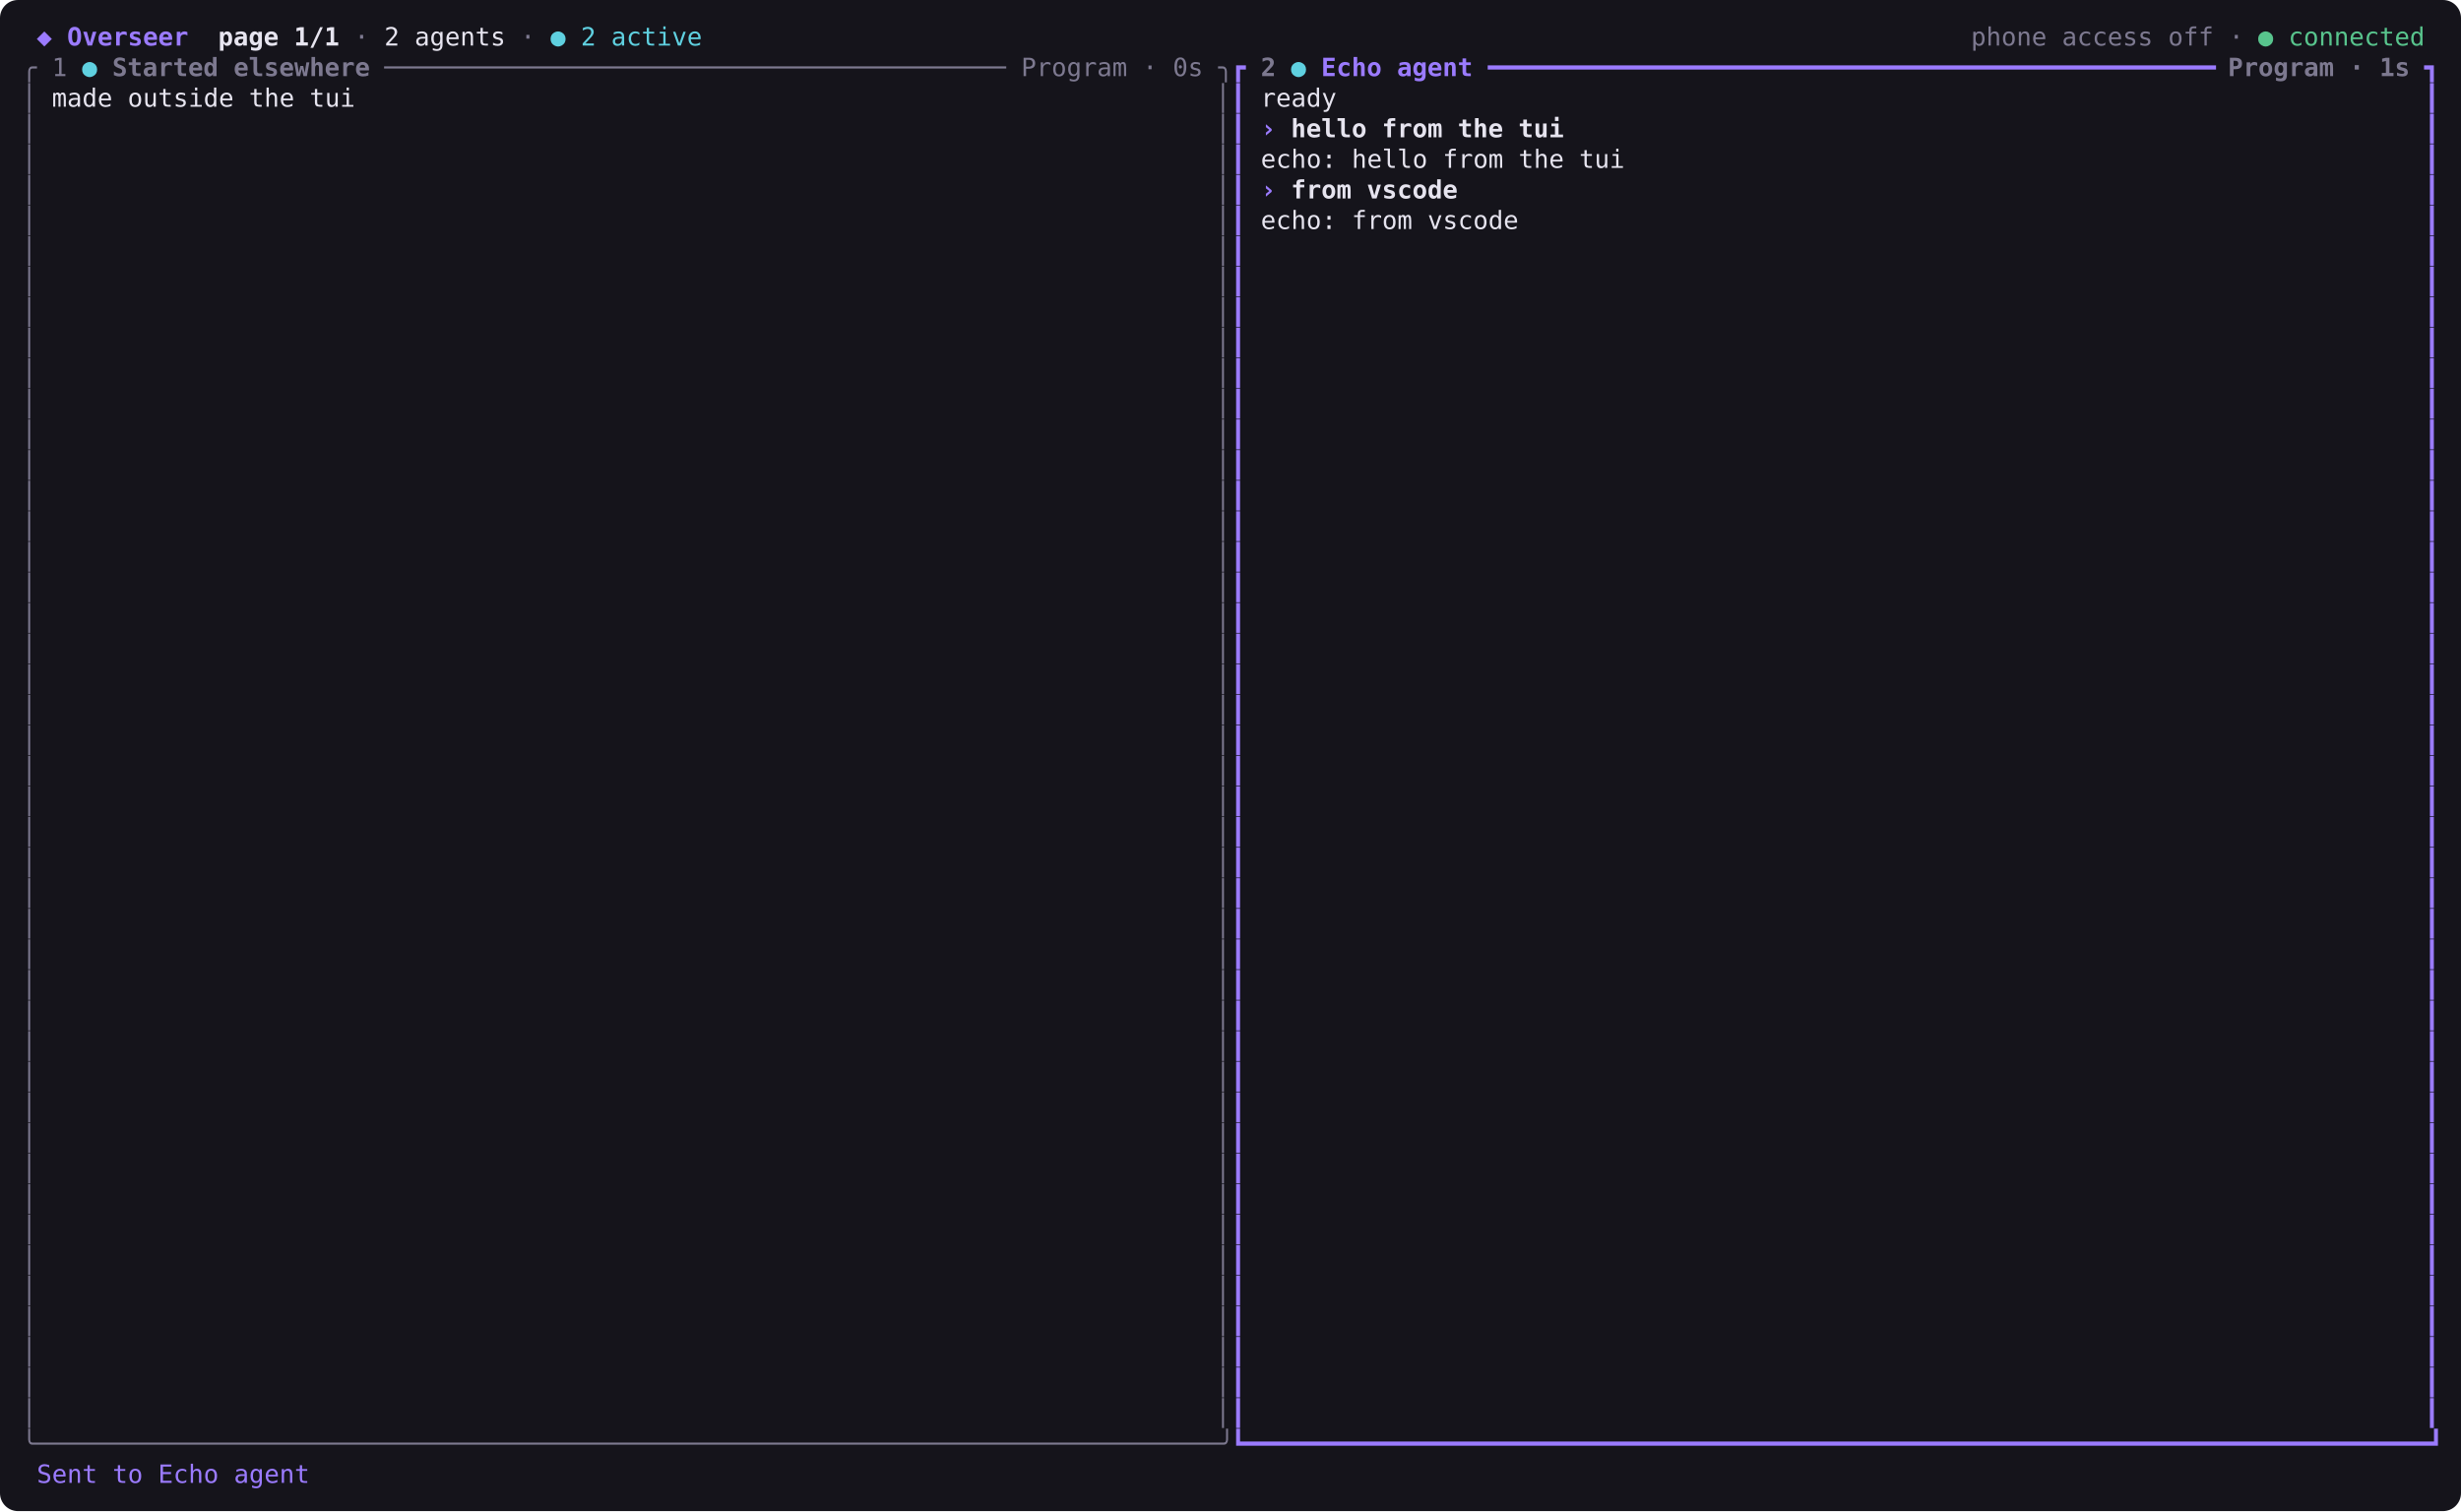
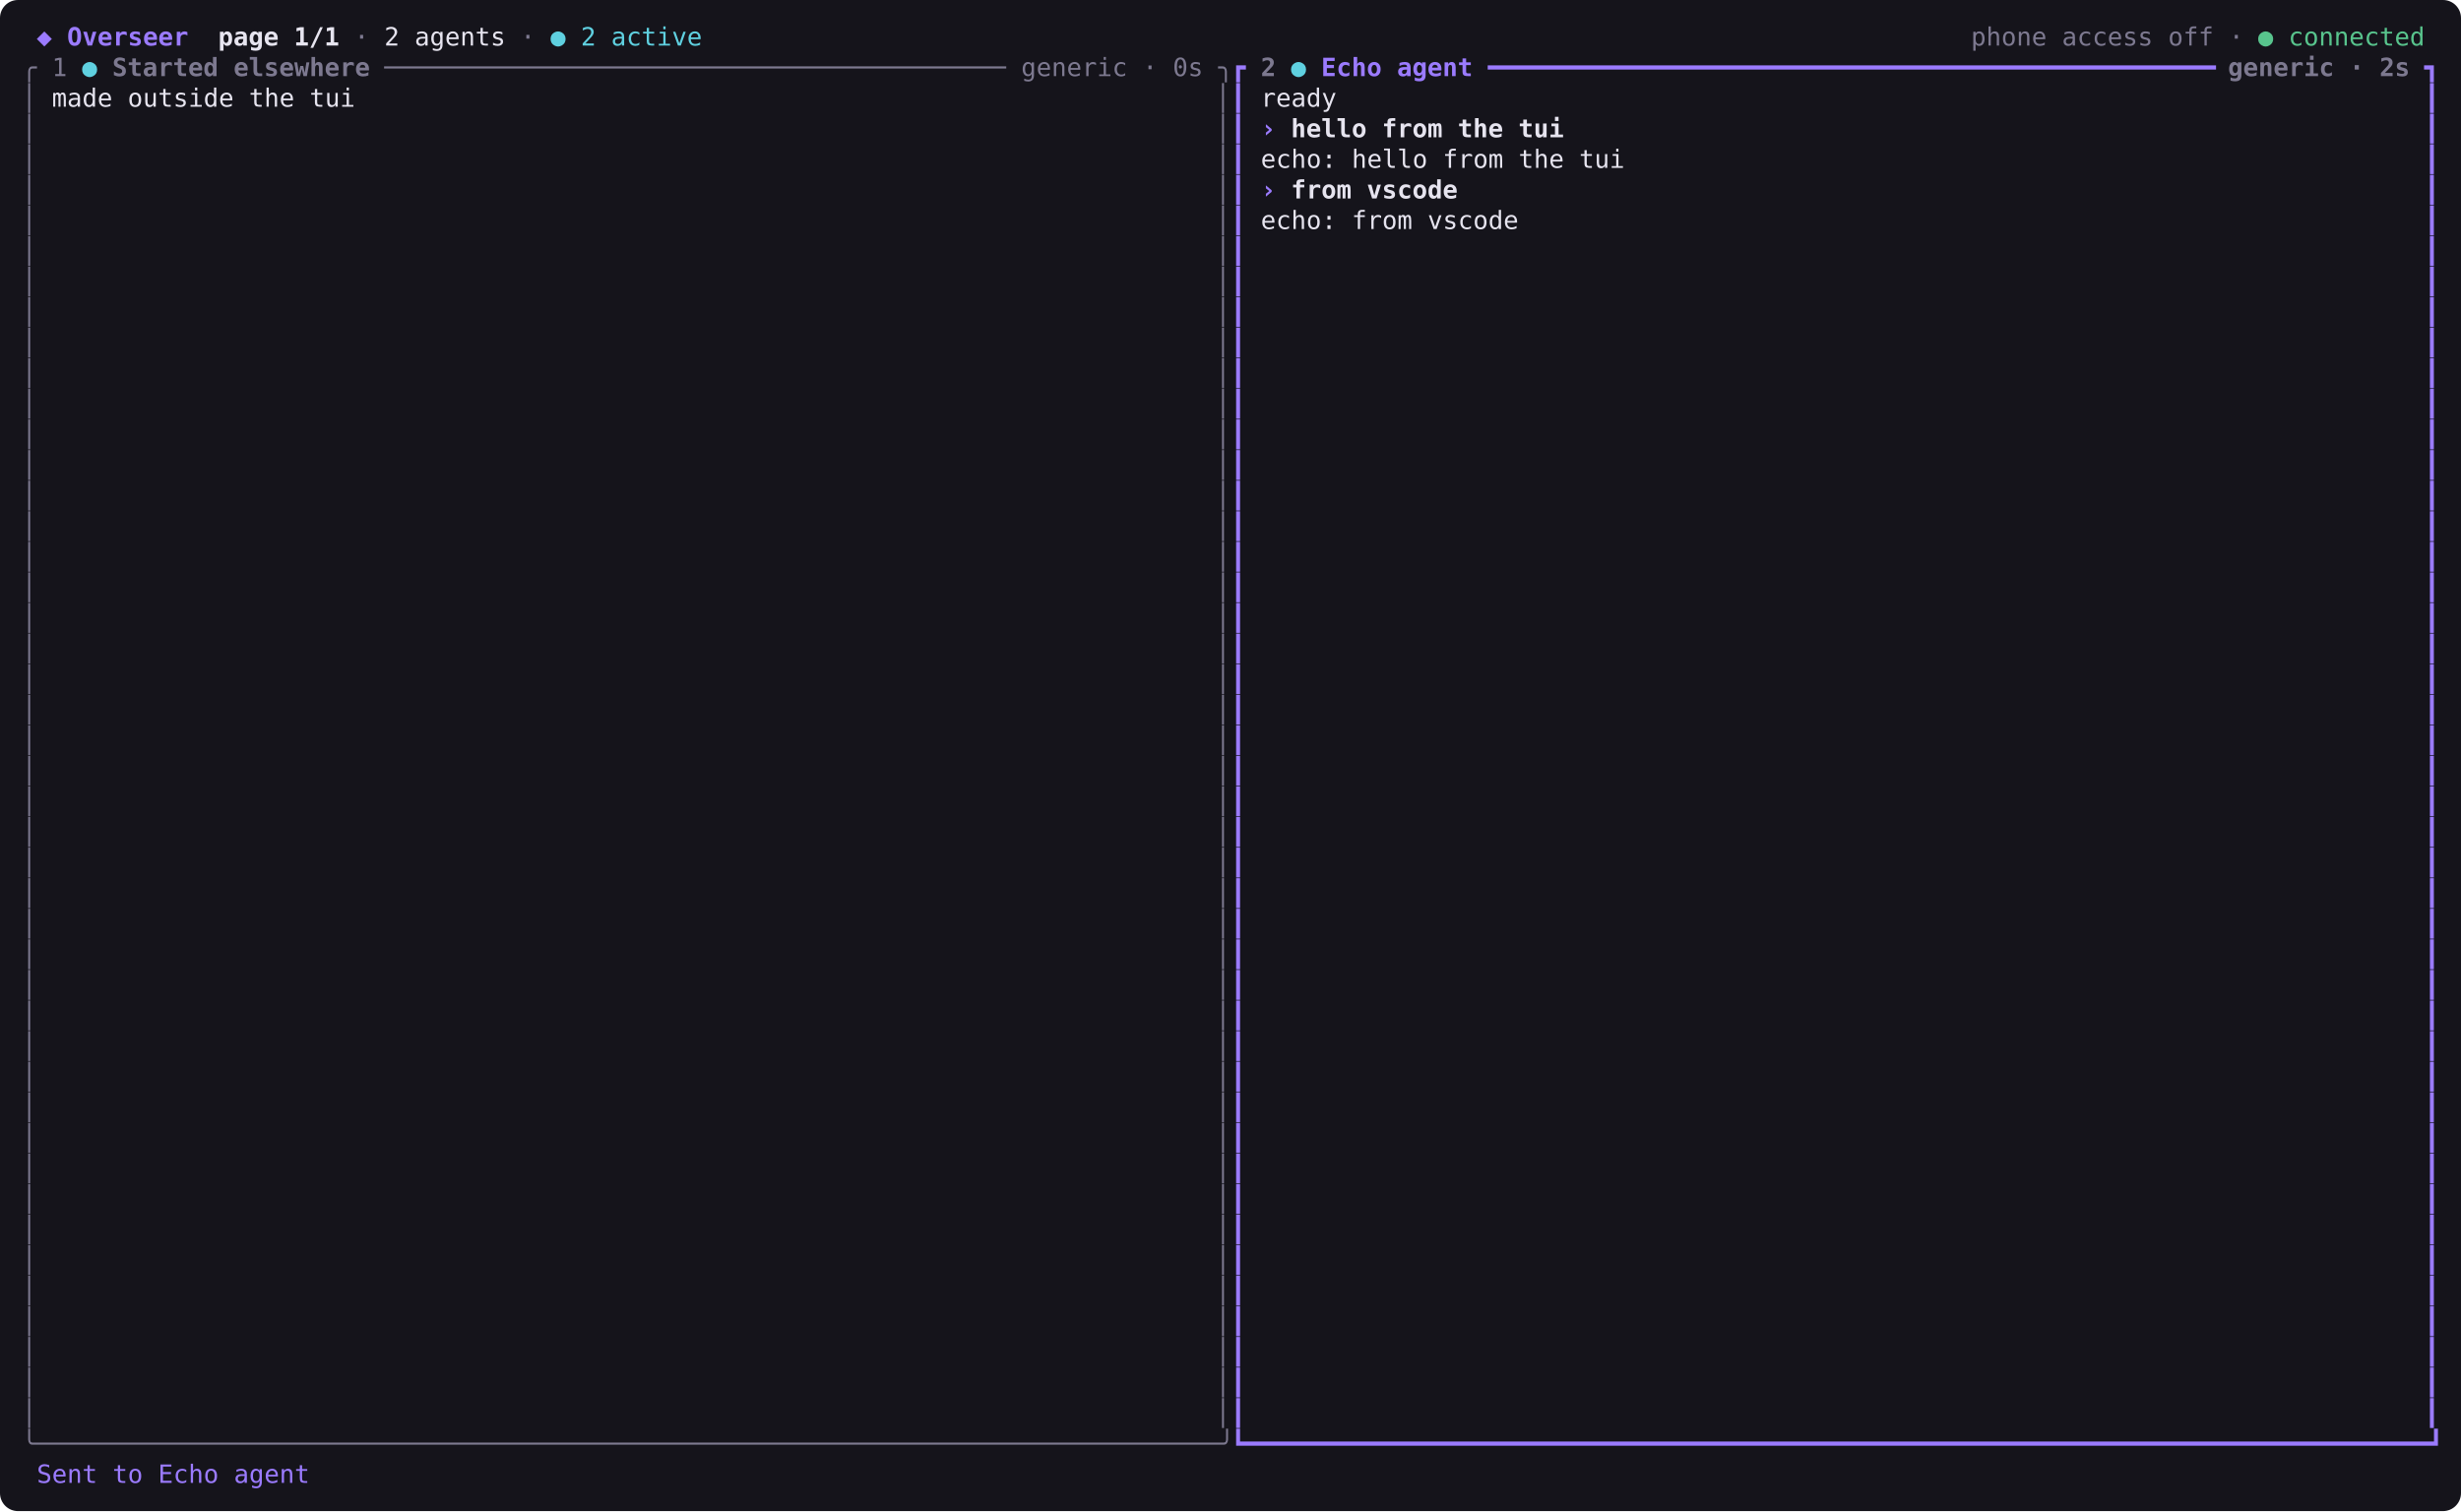
<svg xmlns="http://www.w3.org/2000/svg" width="1368" height="840" viewBox="0 0 1368 840">
  <rect width="100%" height="100%" rx="10" fill="#15141b" />
  <g font-family="ui-monospace, SFMono-Regular, Menlo, monospace" font-size="14">
    <text x="12.0" y="25.3" textLength="100.8" lengthAdjust="spacingAndGlyphs" fill="#9b7bff" font-weight="700" xml:space="preserve"> ◆ Overseer </text>
    <text x="112.8" y="25.3" textLength="84.0" lengthAdjust="spacingAndGlyphs" fill="#e6e4ef" font-weight="700" xml:space="preserve"> page 1/1 </text>
    <text x="196.8" y="25.3" textLength="16.8" lengthAdjust="spacingAndGlyphs" fill="#7d7990" xml:space="preserve">· </text>
    <text x="213.6" y="25.3" textLength="67.2" lengthAdjust="spacingAndGlyphs" fill="#e6e4ef" xml:space="preserve">2 agents</text>
    <text x="280.8" y="25.3" textLength="25.2" lengthAdjust="spacingAndGlyphs" fill="#7d7990" xml:space="preserve"> · </text>
    <text x="306.0" y="25.3" textLength="84.0" lengthAdjust="spacingAndGlyphs" fill="#5fd0e0" xml:space="preserve">● 2 active</text>
    <text x="1095.6" y="25.3" textLength="159.6" lengthAdjust="spacingAndGlyphs" fill="#7d7990" xml:space="preserve">phone access off · </text>
    <text x="1255.2" y="25.3" textLength="100.8" lengthAdjust="spacingAndGlyphs" fill="#58c48d" xml:space="preserve">● connected </text>
    <text x="12.0" y="42.3" textLength="33.6" lengthAdjust="spacingAndGlyphs" fill="#7d7990" xml:space="preserve">╭ 1 </text>
    <text x="45.6" y="42.3" textLength="16.8" lengthAdjust="spacingAndGlyphs" fill="#5fd0e0" xml:space="preserve">● </text>
    <text x="62.4" y="42.3" textLength="142.8" lengthAdjust="spacingAndGlyphs" fill="#7d7990" font-weight="700" xml:space="preserve">Started elsewhere</text>
-     <text x="205.2" y="42.3" textLength="478.8" lengthAdjust="spacingAndGlyphs" fill="#7d7990" xml:space="preserve"> ───────────────────────────────────────── Program · 0s ╮</text>
+     <text x="205.2" y="42.3" textLength="478.8" lengthAdjust="spacingAndGlyphs" fill="#7d7990" xml:space="preserve"> ───────────────────────────────────────── generic · 0s ╮</text>
    <text x="684.0" y="42.3" textLength="8.4" lengthAdjust="spacingAndGlyphs" fill="#9b7bff" font-weight="700" xml:space="preserve">┏</text>
    <text x="692.4" y="42.3" textLength="25.2" lengthAdjust="spacingAndGlyphs" fill="#7d7990" font-weight="700" xml:space="preserve"> 2 </text>
    <text x="717.6" y="42.3" textLength="16.8" lengthAdjust="spacingAndGlyphs" fill="#5fd0e0" font-weight="700" xml:space="preserve">● </text>
    <text x="734.4" y="42.3" textLength="495.6" lengthAdjust="spacingAndGlyphs" fill="#9b7bff" font-weight="700" xml:space="preserve">Echo agent ━━━━━━━━━━━━━━━━━━━━━━━━━━━━━━━━━━━━━━━━━━━━━━━━</text>
-     <text x="1230.0" y="42.3" textLength="117.6" lengthAdjust="spacingAndGlyphs" fill="#7d7990" font-weight="700" xml:space="preserve"> Program · 1s </text>
+     <text x="1230.0" y="42.3" textLength="117.6" lengthAdjust="spacingAndGlyphs" fill="#7d7990" font-weight="700" xml:space="preserve"> generic · 2s </text>
    <text x="1347.6" y="42.3" textLength="8.4" lengthAdjust="spacingAndGlyphs" fill="#9b7bff" font-weight="700" xml:space="preserve">┓</text>
    <text x="12.0" y="59.3" textLength="8.4" lengthAdjust="spacingAndGlyphs" fill="#7d7990" xml:space="preserve">│</text>
    <text x="20.4" y="59.3" textLength="655.2" lengthAdjust="spacingAndGlyphs" fill="#e6e4ef" xml:space="preserve"> made outside the tui                                                         </text>
    <text x="675.6" y="59.3" textLength="8.4" lengthAdjust="spacingAndGlyphs" fill="#7d7990" xml:space="preserve">│</text>
    <text x="684.0" y="59.3" textLength="8.4" lengthAdjust="spacingAndGlyphs" fill="#9b7bff" font-weight="700" xml:space="preserve">┃</text>
    <text x="692.4" y="59.3" textLength="655.2" lengthAdjust="spacingAndGlyphs" fill="#e6e4ef" xml:space="preserve"> ready                                                                        </text>
    <text x="1347.6" y="59.3" textLength="8.4" lengthAdjust="spacingAndGlyphs" fill="#9b7bff" font-weight="700" xml:space="preserve">┃</text>
    <text x="12.0" y="76.3" textLength="8.4" lengthAdjust="spacingAndGlyphs" fill="#7d7990" xml:space="preserve">│</text>
    <text x="675.6" y="76.3" textLength="8.4" lengthAdjust="spacingAndGlyphs" fill="#7d7990" xml:space="preserve">│</text>
    <text x="684.0" y="76.3" textLength="8.4" lengthAdjust="spacingAndGlyphs" fill="#9b7bff" font-weight="700" xml:space="preserve">┃</text>
    <text x="700.8" y="76.3" textLength="16.8" lengthAdjust="spacingAndGlyphs" fill="#9b7bff" font-weight="700" xml:space="preserve">› </text>
    <text x="717.6" y="76.3" textLength="151.2" lengthAdjust="spacingAndGlyphs" fill="#e6e4ef" font-weight="700" xml:space="preserve">hello from the tui</text>
    <text x="1347.6" y="76.3" textLength="8.4" lengthAdjust="spacingAndGlyphs" fill="#9b7bff" font-weight="700" xml:space="preserve">┃</text>
    <text x="12.0" y="93.3" textLength="8.4" lengthAdjust="spacingAndGlyphs" fill="#7d7990" xml:space="preserve">│</text>
    <text x="675.6" y="93.3" textLength="8.4" lengthAdjust="spacingAndGlyphs" fill="#7d7990" xml:space="preserve">│</text>
    <text x="684.0" y="93.3" textLength="8.4" lengthAdjust="spacingAndGlyphs" fill="#9b7bff" font-weight="700" xml:space="preserve">┃</text>
    <text x="692.4" y="93.3" textLength="655.2" lengthAdjust="spacingAndGlyphs" fill="#e6e4ef" xml:space="preserve"> echo: hello from the tui                                                     </text>
    <text x="1347.6" y="93.3" textLength="8.4" lengthAdjust="spacingAndGlyphs" fill="#9b7bff" font-weight="700" xml:space="preserve">┃</text>
    <text x="12.0" y="110.3" textLength="8.4" lengthAdjust="spacingAndGlyphs" fill="#7d7990" xml:space="preserve">│</text>
    <text x="675.6" y="110.3" textLength="8.4" lengthAdjust="spacingAndGlyphs" fill="#7d7990" xml:space="preserve">│</text>
    <text x="684.0" y="110.3" textLength="8.4" lengthAdjust="spacingAndGlyphs" fill="#9b7bff" font-weight="700" xml:space="preserve">┃</text>
    <text x="700.8" y="110.3" textLength="16.8" lengthAdjust="spacingAndGlyphs" fill="#9b7bff" font-weight="700" xml:space="preserve">› </text>
    <text x="717.6" y="110.3" textLength="92.4" lengthAdjust="spacingAndGlyphs" fill="#e6e4ef" font-weight="700" xml:space="preserve">from vscode</text>
    <text x="1347.6" y="110.3" textLength="8.4" lengthAdjust="spacingAndGlyphs" fill="#9b7bff" font-weight="700" xml:space="preserve">┃</text>
    <text x="12.0" y="127.3" textLength="8.4" lengthAdjust="spacingAndGlyphs" fill="#7d7990" xml:space="preserve">│</text>
    <text x="675.6" y="127.3" textLength="8.4" lengthAdjust="spacingAndGlyphs" fill="#7d7990" xml:space="preserve">│</text>
    <text x="684.0" y="127.3" textLength="8.4" lengthAdjust="spacingAndGlyphs" fill="#9b7bff" font-weight="700" xml:space="preserve">┃</text>
    <text x="692.4" y="127.3" textLength="655.2" lengthAdjust="spacingAndGlyphs" fill="#e6e4ef" xml:space="preserve"> echo: from vscode                                                            </text>
    <text x="1347.6" y="127.3" textLength="8.4" lengthAdjust="spacingAndGlyphs" fill="#9b7bff" font-weight="700" xml:space="preserve">┃</text>
    <text x="12.0" y="144.3" textLength="8.4" lengthAdjust="spacingAndGlyphs" fill="#7d7990" xml:space="preserve">│</text>
    <text x="675.6" y="144.3" textLength="8.4" lengthAdjust="spacingAndGlyphs" fill="#7d7990" xml:space="preserve">│</text>
    <text x="684.0" y="144.3" textLength="8.4" lengthAdjust="spacingAndGlyphs" fill="#9b7bff" font-weight="700" xml:space="preserve">┃</text>
    <text x="1347.6" y="144.3" textLength="8.4" lengthAdjust="spacingAndGlyphs" fill="#9b7bff" font-weight="700" xml:space="preserve">┃</text>
    <text x="12.0" y="161.3" textLength="8.4" lengthAdjust="spacingAndGlyphs" fill="#7d7990" xml:space="preserve">│</text>
    <text x="675.6" y="161.3" textLength="8.4" lengthAdjust="spacingAndGlyphs" fill="#7d7990" xml:space="preserve">│</text>
    <text x="684.0" y="161.3" textLength="8.4" lengthAdjust="spacingAndGlyphs" fill="#9b7bff" font-weight="700" xml:space="preserve">┃</text>
    <text x="1347.6" y="161.3" textLength="8.4" lengthAdjust="spacingAndGlyphs" fill="#9b7bff" font-weight="700" xml:space="preserve">┃</text>
    <text x="12.0" y="178.3" textLength="8.4" lengthAdjust="spacingAndGlyphs" fill="#7d7990" xml:space="preserve">│</text>
    <text x="675.6" y="178.3" textLength="8.4" lengthAdjust="spacingAndGlyphs" fill="#7d7990" xml:space="preserve">│</text>
    <text x="684.0" y="178.3" textLength="8.4" lengthAdjust="spacingAndGlyphs" fill="#9b7bff" font-weight="700" xml:space="preserve">┃</text>
    <text x="1347.6" y="178.3" textLength="8.4" lengthAdjust="spacingAndGlyphs" fill="#9b7bff" font-weight="700" xml:space="preserve">┃</text>
    <text x="12.0" y="195.3" textLength="8.4" lengthAdjust="spacingAndGlyphs" fill="#7d7990" xml:space="preserve">│</text>
    <text x="675.6" y="195.3" textLength="8.4" lengthAdjust="spacingAndGlyphs" fill="#7d7990" xml:space="preserve">│</text>
    <text x="684.0" y="195.3" textLength="8.4" lengthAdjust="spacingAndGlyphs" fill="#9b7bff" font-weight="700" xml:space="preserve">┃</text>
    <text x="1347.6" y="195.3" textLength="8.4" lengthAdjust="spacingAndGlyphs" fill="#9b7bff" font-weight="700" xml:space="preserve">┃</text>
    <text x="12.0" y="212.3" textLength="8.4" lengthAdjust="spacingAndGlyphs" fill="#7d7990" xml:space="preserve">│</text>
    <text x="675.6" y="212.3" textLength="8.4" lengthAdjust="spacingAndGlyphs" fill="#7d7990" xml:space="preserve">│</text>
    <text x="684.0" y="212.3" textLength="8.4" lengthAdjust="spacingAndGlyphs" fill="#9b7bff" font-weight="700" xml:space="preserve">┃</text>
    <text x="1347.6" y="212.3" textLength="8.4" lengthAdjust="spacingAndGlyphs" fill="#9b7bff" font-weight="700" xml:space="preserve">┃</text>
    <text x="12.0" y="229.3" textLength="8.4" lengthAdjust="spacingAndGlyphs" fill="#7d7990" xml:space="preserve">│</text>
    <text x="675.6" y="229.3" textLength="8.4" lengthAdjust="spacingAndGlyphs" fill="#7d7990" xml:space="preserve">│</text>
    <text x="684.0" y="229.3" textLength="8.4" lengthAdjust="spacingAndGlyphs" fill="#9b7bff" font-weight="700" xml:space="preserve">┃</text>
    <text x="1347.6" y="229.3" textLength="8.4" lengthAdjust="spacingAndGlyphs" fill="#9b7bff" font-weight="700" xml:space="preserve">┃</text>
    <text x="12.0" y="246.3" textLength="8.4" lengthAdjust="spacingAndGlyphs" fill="#7d7990" xml:space="preserve">│</text>
    <text x="675.6" y="246.3" textLength="8.4" lengthAdjust="spacingAndGlyphs" fill="#7d7990" xml:space="preserve">│</text>
    <text x="684.0" y="246.3" textLength="8.4" lengthAdjust="spacingAndGlyphs" fill="#9b7bff" font-weight="700" xml:space="preserve">┃</text>
    <text x="1347.6" y="246.3" textLength="8.4" lengthAdjust="spacingAndGlyphs" fill="#9b7bff" font-weight="700" xml:space="preserve">┃</text>
    <text x="12.0" y="263.3" textLength="8.4" lengthAdjust="spacingAndGlyphs" fill="#7d7990" xml:space="preserve">│</text>
    <text x="675.6" y="263.3" textLength="8.4" lengthAdjust="spacingAndGlyphs" fill="#7d7990" xml:space="preserve">│</text>
    <text x="684.0" y="263.3" textLength="8.4" lengthAdjust="spacingAndGlyphs" fill="#9b7bff" font-weight="700" xml:space="preserve">┃</text>
    <text x="1347.6" y="263.3" textLength="8.4" lengthAdjust="spacingAndGlyphs" fill="#9b7bff" font-weight="700" xml:space="preserve">┃</text>
    <text x="12.0" y="280.3" textLength="8.4" lengthAdjust="spacingAndGlyphs" fill="#7d7990" xml:space="preserve">│</text>
    <text x="675.6" y="280.3" textLength="8.4" lengthAdjust="spacingAndGlyphs" fill="#7d7990" xml:space="preserve">│</text>
    <text x="684.0" y="280.3" textLength="8.4" lengthAdjust="spacingAndGlyphs" fill="#9b7bff" font-weight="700" xml:space="preserve">┃</text>
    <text x="1347.6" y="280.3" textLength="8.4" lengthAdjust="spacingAndGlyphs" fill="#9b7bff" font-weight="700" xml:space="preserve">┃</text>
    <text x="12.0" y="297.3" textLength="8.4" lengthAdjust="spacingAndGlyphs" fill="#7d7990" xml:space="preserve">│</text>
    <text x="675.6" y="297.3" textLength="8.4" lengthAdjust="spacingAndGlyphs" fill="#7d7990" xml:space="preserve">│</text>
    <text x="684.0" y="297.3" textLength="8.4" lengthAdjust="spacingAndGlyphs" fill="#9b7bff" font-weight="700" xml:space="preserve">┃</text>
    <text x="1347.6" y="297.3" textLength="8.4" lengthAdjust="spacingAndGlyphs" fill="#9b7bff" font-weight="700" xml:space="preserve">┃</text>
    <text x="12.0" y="314.3" textLength="8.4" lengthAdjust="spacingAndGlyphs" fill="#7d7990" xml:space="preserve">│</text>
    <text x="675.6" y="314.3" textLength="8.4" lengthAdjust="spacingAndGlyphs" fill="#7d7990" xml:space="preserve">│</text>
    <text x="684.0" y="314.3" textLength="8.4" lengthAdjust="spacingAndGlyphs" fill="#9b7bff" font-weight="700" xml:space="preserve">┃</text>
    <text x="1347.6" y="314.3" textLength="8.4" lengthAdjust="spacingAndGlyphs" fill="#9b7bff" font-weight="700" xml:space="preserve">┃</text>
    <text x="12.0" y="331.3" textLength="8.4" lengthAdjust="spacingAndGlyphs" fill="#7d7990" xml:space="preserve">│</text>
    <text x="675.6" y="331.3" textLength="8.4" lengthAdjust="spacingAndGlyphs" fill="#7d7990" xml:space="preserve">│</text>
    <text x="684.0" y="331.3" textLength="8.4" lengthAdjust="spacingAndGlyphs" fill="#9b7bff" font-weight="700" xml:space="preserve">┃</text>
    <text x="1347.6" y="331.3" textLength="8.4" lengthAdjust="spacingAndGlyphs" fill="#9b7bff" font-weight="700" xml:space="preserve">┃</text>
    <text x="12.0" y="348.3" textLength="8.4" lengthAdjust="spacingAndGlyphs" fill="#7d7990" xml:space="preserve">│</text>
    <text x="675.6" y="348.3" textLength="8.4" lengthAdjust="spacingAndGlyphs" fill="#7d7990" xml:space="preserve">│</text>
    <text x="684.0" y="348.3" textLength="8.4" lengthAdjust="spacingAndGlyphs" fill="#9b7bff" font-weight="700" xml:space="preserve">┃</text>
    <text x="1347.6" y="348.3" textLength="8.4" lengthAdjust="spacingAndGlyphs" fill="#9b7bff" font-weight="700" xml:space="preserve">┃</text>
    <text x="12.0" y="365.3" textLength="8.4" lengthAdjust="spacingAndGlyphs" fill="#7d7990" xml:space="preserve">│</text>
    <text x="675.6" y="365.3" textLength="8.4" lengthAdjust="spacingAndGlyphs" fill="#7d7990" xml:space="preserve">│</text>
    <text x="684.0" y="365.3" textLength="8.4" lengthAdjust="spacingAndGlyphs" fill="#9b7bff" font-weight="700" xml:space="preserve">┃</text>
    <text x="1347.6" y="365.3" textLength="8.4" lengthAdjust="spacingAndGlyphs" fill="#9b7bff" font-weight="700" xml:space="preserve">┃</text>
    <text x="12.0" y="382.3" textLength="8.4" lengthAdjust="spacingAndGlyphs" fill="#7d7990" xml:space="preserve">│</text>
    <text x="675.6" y="382.3" textLength="8.4" lengthAdjust="spacingAndGlyphs" fill="#7d7990" xml:space="preserve">│</text>
    <text x="684.0" y="382.3" textLength="8.4" lengthAdjust="spacingAndGlyphs" fill="#9b7bff" font-weight="700" xml:space="preserve">┃</text>
    <text x="1347.6" y="382.3" textLength="8.4" lengthAdjust="spacingAndGlyphs" fill="#9b7bff" font-weight="700" xml:space="preserve">┃</text>
    <text x="12.0" y="399.3" textLength="8.4" lengthAdjust="spacingAndGlyphs" fill="#7d7990" xml:space="preserve">│</text>
    <text x="675.6" y="399.3" textLength="8.4" lengthAdjust="spacingAndGlyphs" fill="#7d7990" xml:space="preserve">│</text>
    <text x="684.0" y="399.3" textLength="8.4" lengthAdjust="spacingAndGlyphs" fill="#9b7bff" font-weight="700" xml:space="preserve">┃</text>
    <text x="1347.6" y="399.3" textLength="8.4" lengthAdjust="spacingAndGlyphs" fill="#9b7bff" font-weight="700" xml:space="preserve">┃</text>
    <text x="12.0" y="416.3" textLength="8.4" lengthAdjust="spacingAndGlyphs" fill="#7d7990" xml:space="preserve">│</text>
    <text x="675.6" y="416.3" textLength="8.4" lengthAdjust="spacingAndGlyphs" fill="#7d7990" xml:space="preserve">│</text>
    <text x="684.0" y="416.3" textLength="8.4" lengthAdjust="spacingAndGlyphs" fill="#9b7bff" font-weight="700" xml:space="preserve">┃</text>
    <text x="1347.6" y="416.3" textLength="8.4" lengthAdjust="spacingAndGlyphs" fill="#9b7bff" font-weight="700" xml:space="preserve">┃</text>
    <text x="12.0" y="433.3" textLength="8.4" lengthAdjust="spacingAndGlyphs" fill="#7d7990" xml:space="preserve">│</text>
    <text x="675.6" y="433.3" textLength="8.4" lengthAdjust="spacingAndGlyphs" fill="#7d7990" xml:space="preserve">│</text>
    <text x="684.0" y="433.3" textLength="8.4" lengthAdjust="spacingAndGlyphs" fill="#9b7bff" font-weight="700" xml:space="preserve">┃</text>
    <text x="1347.6" y="433.3" textLength="8.4" lengthAdjust="spacingAndGlyphs" fill="#9b7bff" font-weight="700" xml:space="preserve">┃</text>
    <text x="12.0" y="450.3" textLength="8.4" lengthAdjust="spacingAndGlyphs" fill="#7d7990" xml:space="preserve">│</text>
    <text x="675.6" y="450.3" textLength="8.4" lengthAdjust="spacingAndGlyphs" fill="#7d7990" xml:space="preserve">│</text>
    <text x="684.0" y="450.3" textLength="8.4" lengthAdjust="spacingAndGlyphs" fill="#9b7bff" font-weight="700" xml:space="preserve">┃</text>
    <text x="1347.6" y="450.3" textLength="8.4" lengthAdjust="spacingAndGlyphs" fill="#9b7bff" font-weight="700" xml:space="preserve">┃</text>
    <text x="12.0" y="467.3" textLength="8.4" lengthAdjust="spacingAndGlyphs" fill="#7d7990" xml:space="preserve">│</text>
    <text x="675.6" y="467.3" textLength="8.4" lengthAdjust="spacingAndGlyphs" fill="#7d7990" xml:space="preserve">│</text>
    <text x="684.0" y="467.3" textLength="8.4" lengthAdjust="spacingAndGlyphs" fill="#9b7bff" font-weight="700" xml:space="preserve">┃</text>
    <text x="1347.6" y="467.3" textLength="8.4" lengthAdjust="spacingAndGlyphs" fill="#9b7bff" font-weight="700" xml:space="preserve">┃</text>
    <text x="12.0" y="484.3" textLength="8.4" lengthAdjust="spacingAndGlyphs" fill="#7d7990" xml:space="preserve">│</text>
    <text x="675.6" y="484.3" textLength="8.4" lengthAdjust="spacingAndGlyphs" fill="#7d7990" xml:space="preserve">│</text>
    <text x="684.0" y="484.3" textLength="8.4" lengthAdjust="spacingAndGlyphs" fill="#9b7bff" font-weight="700" xml:space="preserve">┃</text>
    <text x="1347.6" y="484.3" textLength="8.4" lengthAdjust="spacingAndGlyphs" fill="#9b7bff" font-weight="700" xml:space="preserve">┃</text>
    <text x="12.0" y="501.3" textLength="8.4" lengthAdjust="spacingAndGlyphs" fill="#7d7990" xml:space="preserve">│</text>
    <text x="675.6" y="501.3" textLength="8.4" lengthAdjust="spacingAndGlyphs" fill="#7d7990" xml:space="preserve">│</text>
    <text x="684.0" y="501.3" textLength="8.4" lengthAdjust="spacingAndGlyphs" fill="#9b7bff" font-weight="700" xml:space="preserve">┃</text>
    <text x="1347.6" y="501.3" textLength="8.4" lengthAdjust="spacingAndGlyphs" fill="#9b7bff" font-weight="700" xml:space="preserve">┃</text>
    <text x="12.0" y="518.3" textLength="8.4" lengthAdjust="spacingAndGlyphs" fill="#7d7990" xml:space="preserve">│</text>
    <text x="675.6" y="518.3" textLength="8.4" lengthAdjust="spacingAndGlyphs" fill="#7d7990" xml:space="preserve">│</text>
    <text x="684.0" y="518.3" textLength="8.4" lengthAdjust="spacingAndGlyphs" fill="#9b7bff" font-weight="700" xml:space="preserve">┃</text>
    <text x="1347.6" y="518.3" textLength="8.4" lengthAdjust="spacingAndGlyphs" fill="#9b7bff" font-weight="700" xml:space="preserve">┃</text>
    <text x="12.0" y="535.3" textLength="8.4" lengthAdjust="spacingAndGlyphs" fill="#7d7990" xml:space="preserve">│</text>
    <text x="675.6" y="535.3" textLength="8.4" lengthAdjust="spacingAndGlyphs" fill="#7d7990" xml:space="preserve">│</text>
    <text x="684.0" y="535.3" textLength="8.4" lengthAdjust="spacingAndGlyphs" fill="#9b7bff" font-weight="700" xml:space="preserve">┃</text>
    <text x="1347.6" y="535.3" textLength="8.4" lengthAdjust="spacingAndGlyphs" fill="#9b7bff" font-weight="700" xml:space="preserve">┃</text>
    <text x="12.0" y="552.3" textLength="8.4" lengthAdjust="spacingAndGlyphs" fill="#7d7990" xml:space="preserve">│</text>
    <text x="675.6" y="552.3" textLength="8.4" lengthAdjust="spacingAndGlyphs" fill="#7d7990" xml:space="preserve">│</text>
    <text x="684.0" y="552.3" textLength="8.4" lengthAdjust="spacingAndGlyphs" fill="#9b7bff" font-weight="700" xml:space="preserve">┃</text>
    <text x="1347.6" y="552.3" textLength="8.4" lengthAdjust="spacingAndGlyphs" fill="#9b7bff" font-weight="700" xml:space="preserve">┃</text>
    <text x="12.0" y="569.3" textLength="8.4" lengthAdjust="spacingAndGlyphs" fill="#7d7990" xml:space="preserve">│</text>
    <text x="675.6" y="569.3" textLength="8.4" lengthAdjust="spacingAndGlyphs" fill="#7d7990" xml:space="preserve">│</text>
    <text x="684.0" y="569.3" textLength="8.4" lengthAdjust="spacingAndGlyphs" fill="#9b7bff" font-weight="700" xml:space="preserve">┃</text>
    <text x="1347.6" y="569.3" textLength="8.4" lengthAdjust="spacingAndGlyphs" fill="#9b7bff" font-weight="700" xml:space="preserve">┃</text>
    <text x="12.0" y="586.3" textLength="8.4" lengthAdjust="spacingAndGlyphs" fill="#7d7990" xml:space="preserve">│</text>
    <text x="675.6" y="586.3" textLength="8.4" lengthAdjust="spacingAndGlyphs" fill="#7d7990" xml:space="preserve">│</text>
    <text x="684.0" y="586.3" textLength="8.4" lengthAdjust="spacingAndGlyphs" fill="#9b7bff" font-weight="700" xml:space="preserve">┃</text>
    <text x="1347.6" y="586.3" textLength="8.4" lengthAdjust="spacingAndGlyphs" fill="#9b7bff" font-weight="700" xml:space="preserve">┃</text>
    <text x="12.0" y="603.3" textLength="8.4" lengthAdjust="spacingAndGlyphs" fill="#7d7990" xml:space="preserve">│</text>
    <text x="675.6" y="603.3" textLength="8.4" lengthAdjust="spacingAndGlyphs" fill="#7d7990" xml:space="preserve">│</text>
    <text x="684.0" y="603.3" textLength="8.4" lengthAdjust="spacingAndGlyphs" fill="#9b7bff" font-weight="700" xml:space="preserve">┃</text>
    <text x="1347.6" y="603.3" textLength="8.4" lengthAdjust="spacingAndGlyphs" fill="#9b7bff" font-weight="700" xml:space="preserve">┃</text>
    <text x="12.0" y="620.3" textLength="8.4" lengthAdjust="spacingAndGlyphs" fill="#7d7990" xml:space="preserve">│</text>
    <text x="675.6" y="620.3" textLength="8.4" lengthAdjust="spacingAndGlyphs" fill="#7d7990" xml:space="preserve">│</text>
    <text x="684.0" y="620.3" textLength="8.4" lengthAdjust="spacingAndGlyphs" fill="#9b7bff" font-weight="700" xml:space="preserve">┃</text>
    <text x="1347.6" y="620.3" textLength="8.4" lengthAdjust="spacingAndGlyphs" fill="#9b7bff" font-weight="700" xml:space="preserve">┃</text>
    <text x="12.0" y="637.3" textLength="8.4" lengthAdjust="spacingAndGlyphs" fill="#7d7990" xml:space="preserve">│</text>
    <text x="675.6" y="637.3" textLength="8.4" lengthAdjust="spacingAndGlyphs" fill="#7d7990" xml:space="preserve">│</text>
    <text x="684.0" y="637.3" textLength="8.4" lengthAdjust="spacingAndGlyphs" fill="#9b7bff" font-weight="700" xml:space="preserve">┃</text>
    <text x="1347.6" y="637.3" textLength="8.4" lengthAdjust="spacingAndGlyphs" fill="#9b7bff" font-weight="700" xml:space="preserve">┃</text>
    <text x="12.0" y="654.3" textLength="8.4" lengthAdjust="spacingAndGlyphs" fill="#7d7990" xml:space="preserve">│</text>
    <text x="675.6" y="654.3" textLength="8.4" lengthAdjust="spacingAndGlyphs" fill="#7d7990" xml:space="preserve">│</text>
    <text x="684.0" y="654.3" textLength="8.4" lengthAdjust="spacingAndGlyphs" fill="#9b7bff" font-weight="700" xml:space="preserve">┃</text>
    <text x="1347.6" y="654.3" textLength="8.4" lengthAdjust="spacingAndGlyphs" fill="#9b7bff" font-weight="700" xml:space="preserve">┃</text>
    <text x="12.0" y="671.3" textLength="8.4" lengthAdjust="spacingAndGlyphs" fill="#7d7990" xml:space="preserve">│</text>
    <text x="675.6" y="671.3" textLength="8.4" lengthAdjust="spacingAndGlyphs" fill="#7d7990" xml:space="preserve">│</text>
    <text x="684.0" y="671.3" textLength="8.4" lengthAdjust="spacingAndGlyphs" fill="#9b7bff" font-weight="700" xml:space="preserve">┃</text>
    <text x="1347.6" y="671.3" textLength="8.4" lengthAdjust="spacingAndGlyphs" fill="#9b7bff" font-weight="700" xml:space="preserve">┃</text>
    <text x="12.0" y="688.3" textLength="8.4" lengthAdjust="spacingAndGlyphs" fill="#7d7990" xml:space="preserve">│</text>
    <text x="675.6" y="688.3" textLength="8.4" lengthAdjust="spacingAndGlyphs" fill="#7d7990" xml:space="preserve">│</text>
    <text x="684.0" y="688.3" textLength="8.4" lengthAdjust="spacingAndGlyphs" fill="#9b7bff" font-weight="700" xml:space="preserve">┃</text>
    <text x="1347.6" y="688.3" textLength="8.4" lengthAdjust="spacingAndGlyphs" fill="#9b7bff" font-weight="700" xml:space="preserve">┃</text>
    <text x="12.0" y="705.3" textLength="8.4" lengthAdjust="spacingAndGlyphs" fill="#7d7990" xml:space="preserve">│</text>
    <text x="675.6" y="705.3" textLength="8.4" lengthAdjust="spacingAndGlyphs" fill="#7d7990" xml:space="preserve">│</text>
    <text x="684.0" y="705.3" textLength="8.4" lengthAdjust="spacingAndGlyphs" fill="#9b7bff" font-weight="700" xml:space="preserve">┃</text>
    <text x="1347.6" y="705.3" textLength="8.4" lengthAdjust="spacingAndGlyphs" fill="#9b7bff" font-weight="700" xml:space="preserve">┃</text>
    <text x="12.0" y="722.3" textLength="8.4" lengthAdjust="spacingAndGlyphs" fill="#7d7990" xml:space="preserve">│</text>
    <text x="675.6" y="722.3" textLength="8.4" lengthAdjust="spacingAndGlyphs" fill="#7d7990" xml:space="preserve">│</text>
    <text x="684.0" y="722.3" textLength="8.4" lengthAdjust="spacingAndGlyphs" fill="#9b7bff" font-weight="700" xml:space="preserve">┃</text>
    <text x="1347.6" y="722.3" textLength="8.4" lengthAdjust="spacingAndGlyphs" fill="#9b7bff" font-weight="700" xml:space="preserve">┃</text>
    <text x="12.0" y="739.3" textLength="8.4" lengthAdjust="spacingAndGlyphs" fill="#7d7990" xml:space="preserve">│</text>
    <text x="675.6" y="739.3" textLength="8.4" lengthAdjust="spacingAndGlyphs" fill="#7d7990" xml:space="preserve">│</text>
    <text x="684.0" y="739.3" textLength="8.4" lengthAdjust="spacingAndGlyphs" fill="#9b7bff" font-weight="700" xml:space="preserve">┃</text>
    <text x="1347.6" y="739.3" textLength="8.4" lengthAdjust="spacingAndGlyphs" fill="#9b7bff" font-weight="700" xml:space="preserve">┃</text>
    <text x="12.0" y="756.3" textLength="8.4" lengthAdjust="spacingAndGlyphs" fill="#7d7990" xml:space="preserve">│</text>
    <text x="675.6" y="756.3" textLength="8.4" lengthAdjust="spacingAndGlyphs" fill="#7d7990" xml:space="preserve">│</text>
    <text x="684.0" y="756.3" textLength="8.4" lengthAdjust="spacingAndGlyphs" fill="#9b7bff" font-weight="700" xml:space="preserve">┃</text>
    <text x="1347.6" y="756.3" textLength="8.4" lengthAdjust="spacingAndGlyphs" fill="#9b7bff" font-weight="700" xml:space="preserve">┃</text>
    <text x="12.0" y="773.3" textLength="8.4" lengthAdjust="spacingAndGlyphs" fill="#7d7990" xml:space="preserve">│</text>
    <text x="675.6" y="773.3" textLength="8.4" lengthAdjust="spacingAndGlyphs" fill="#7d7990" xml:space="preserve">│</text>
    <text x="684.0" y="773.3" textLength="8.4" lengthAdjust="spacingAndGlyphs" fill="#9b7bff" font-weight="700" xml:space="preserve">┃</text>
    <text x="1347.6" y="773.3" textLength="8.4" lengthAdjust="spacingAndGlyphs" fill="#9b7bff" font-weight="700" xml:space="preserve">┃</text>
    <text x="12.0" y="790.3" textLength="8.4" lengthAdjust="spacingAndGlyphs" fill="#7d7990" xml:space="preserve">│</text>
    <text x="675.6" y="790.3" textLength="8.4" lengthAdjust="spacingAndGlyphs" fill="#7d7990" xml:space="preserve">│</text>
    <text x="684.0" y="790.3" textLength="8.4" lengthAdjust="spacingAndGlyphs" fill="#9b7bff" font-weight="700" xml:space="preserve">┃</text>
    <text x="1347.6" y="790.3" textLength="8.4" lengthAdjust="spacingAndGlyphs" fill="#9b7bff" font-weight="700" xml:space="preserve">┃</text>
    <text x="12.0" y="807.3" textLength="672.0" lengthAdjust="spacingAndGlyphs" fill="#7d7990" xml:space="preserve">╰──────────────────────────────────────────────────────────────────────────────╯</text>
    <text x="684.0" y="807.3" textLength="672.0" lengthAdjust="spacingAndGlyphs" fill="#9b7bff" font-weight="700" xml:space="preserve">┗━━━━━━━━━━━━━━━━━━━━━━━━━━━━━━━━━━━━━━━━━━━━━━━━━━━━━━━━━━━━━━━━━━━━━━━━━━━━━━┛</text>
    <text x="12.0" y="824.3" textLength="159.6" lengthAdjust="spacingAndGlyphs" fill="#9b7bff" xml:space="preserve"> Sent to Echo agent</text>
  </g>
</svg>
